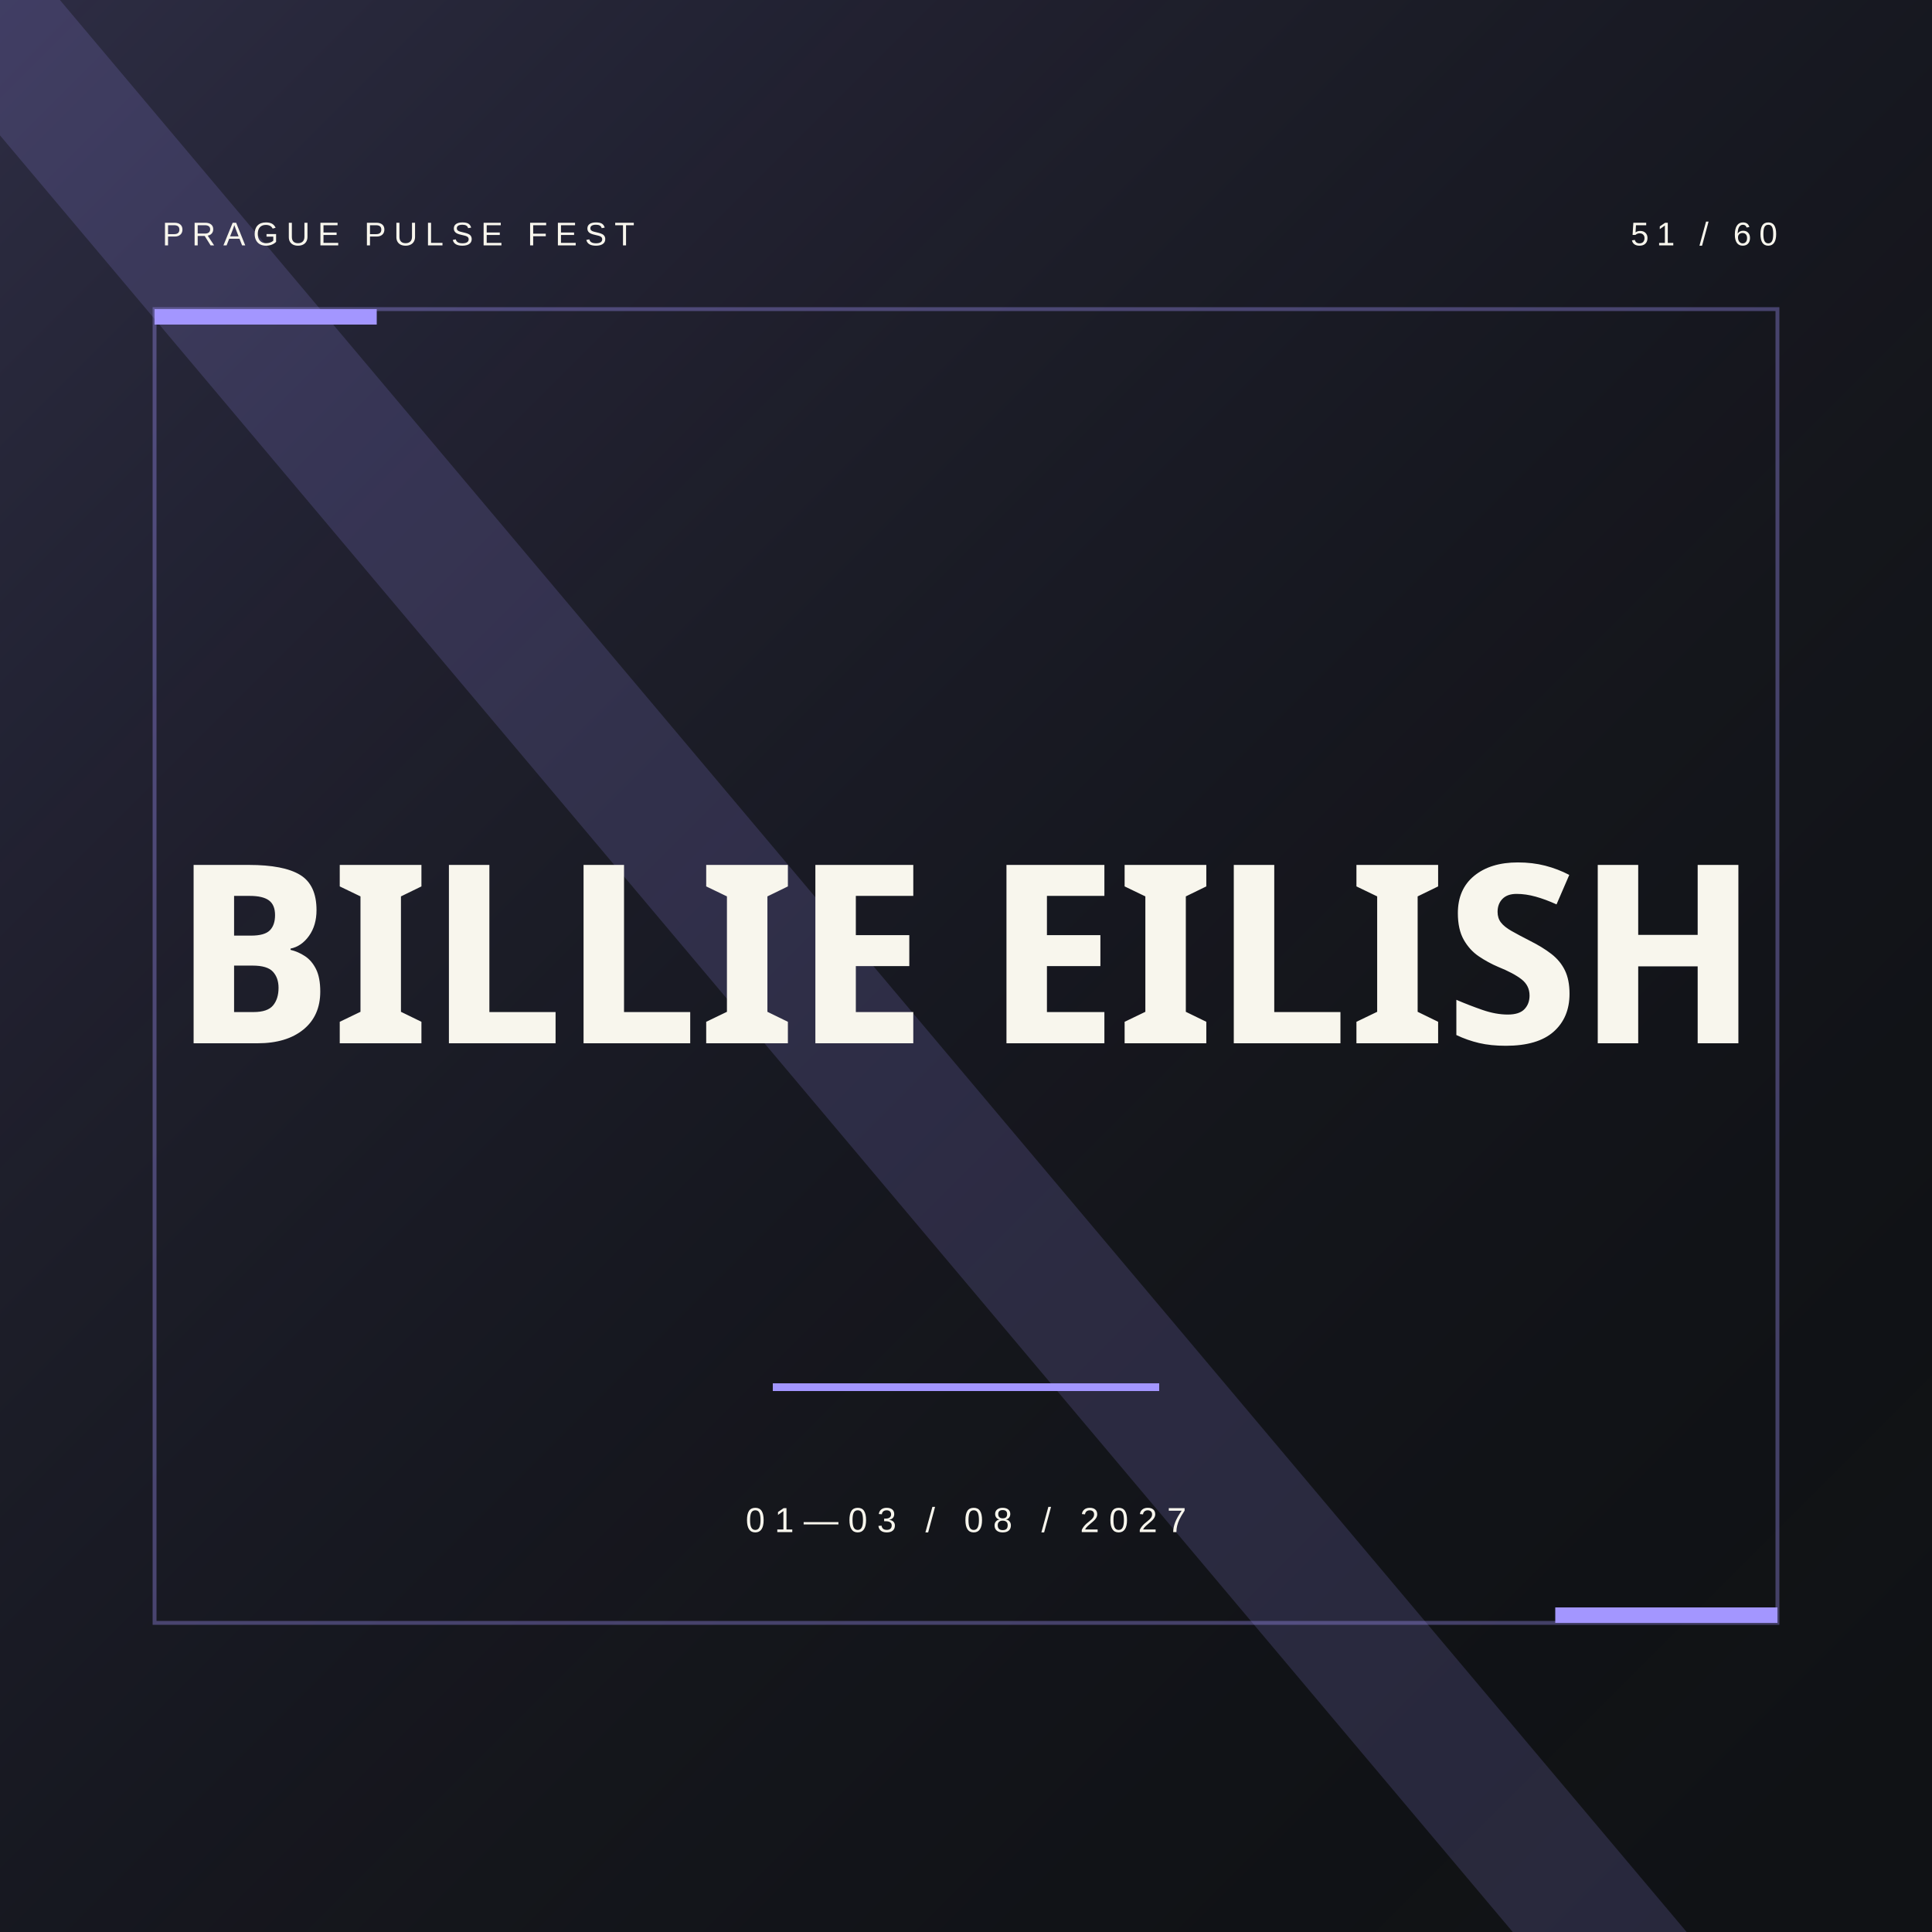
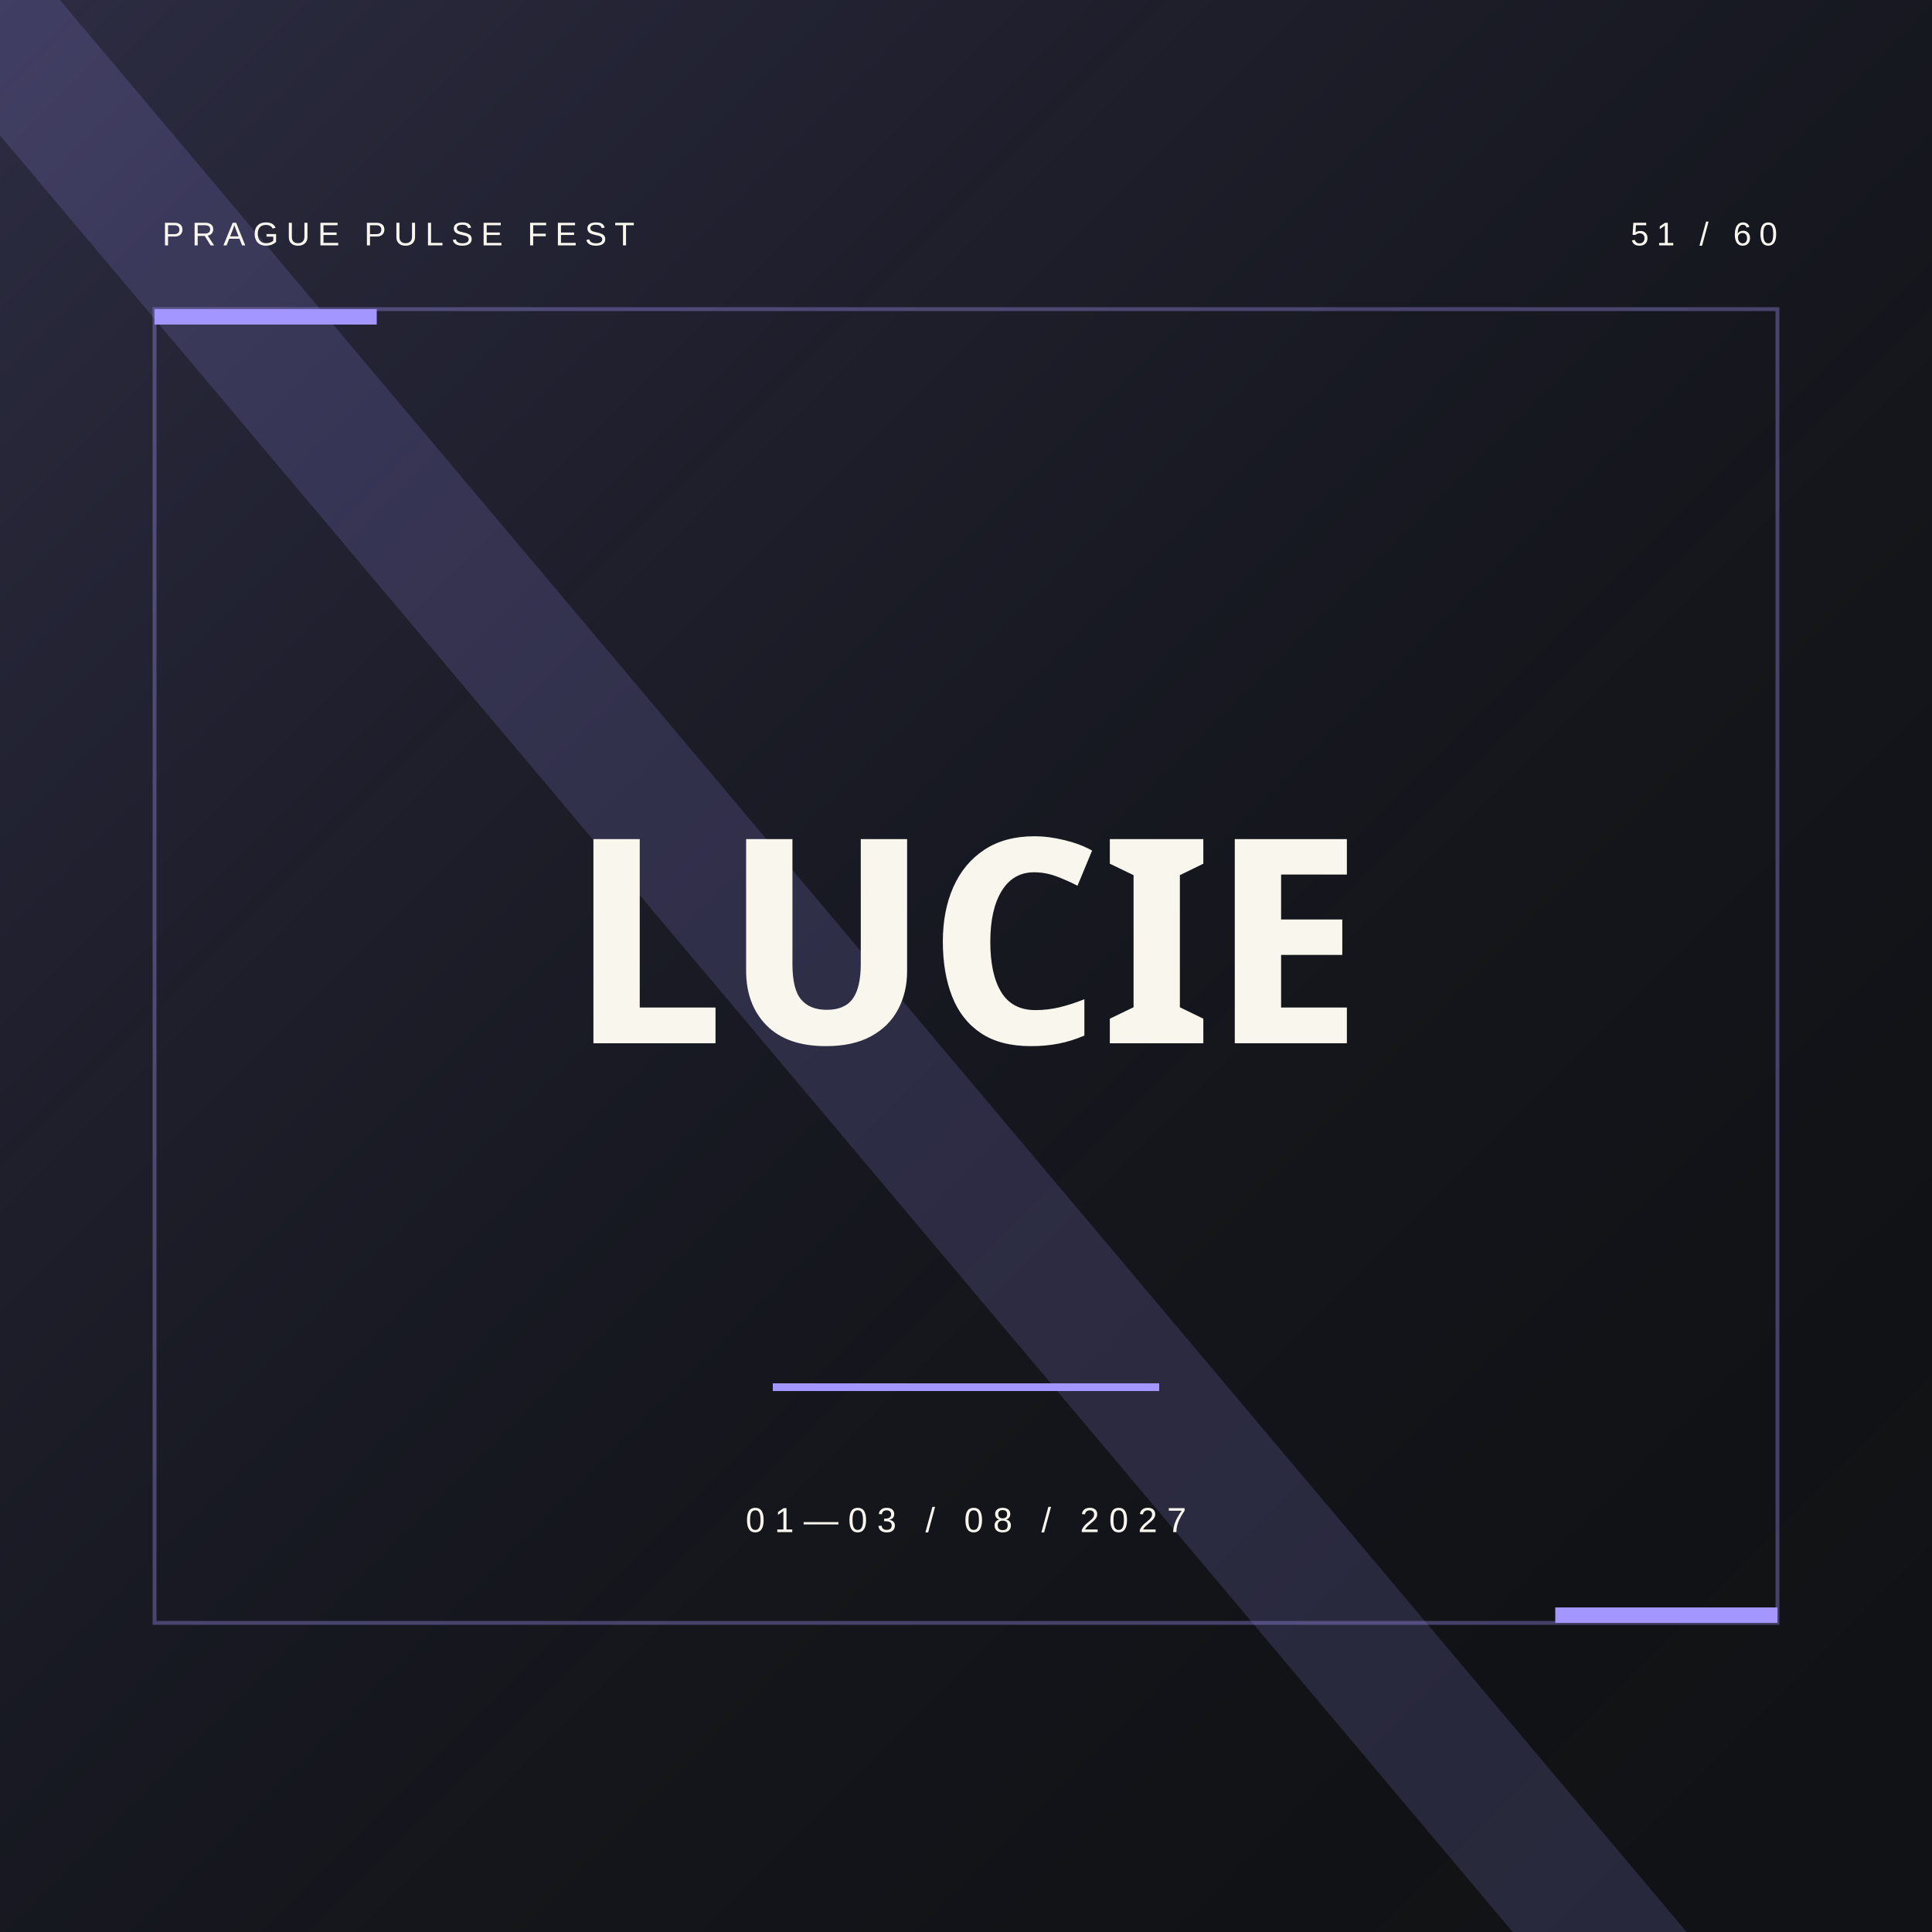
<svg xmlns="http://www.w3.org/2000/svg" width="1000" height="1000" viewBox="0 0 1000 1000" role="img" aria-labelledby="title desc">
  <defs>
    <linearGradient id="light" x1="0" y1="0" x2="1" y2="1">
      <stop stop-color="#a396ff" stop-opacity=".2" />
      <stop offset="1" stop-color="#080a0b" stop-opacity="0" />
    </linearGradient>
  </defs>
  <path fill="#101215" d="M0 0h1000v1000H0z" />
  <path fill="url(#light)" d="M0 0h1000v1000H0z" />
  <path fill="#a396ff" opacity=".17" d="M-59 0h90L873 1000h-90z" />
  <path fill="none" stroke="#a396ff" stroke-width="2" opacity=".35" d="M80 160h840v680H80z" />
  <path fill="#a396ff" d="M80 160h115v8H80zM805 832h115v8H805z" />
  <g fill="#f8f6ed" font-family="Arial,sans-serif" font-size="17" letter-spacing="4">
    <text x="84" y="127">PRAGUE PULSE FEST</text>
    <text x="920" y="127" text-anchor="end">51 / 60</text>
  </g>
-   <path fill="#f8f6ed" d="M128.789 447.682Q146.891 447.682 155.36 452.854Q163.828 458.026 163.828 471.085Q163.828 478.972 159.95 484.402Q156.071 489.833 150.382 490.997V491.643Q154.26 492.548 157.816 494.875Q161.372 497.203 163.57 501.599Q165.768 505.995 165.768 513.236Q165.768 525.777 157.04 532.889Q148.313 540.0 133.314 540.0H100.214V447.682ZM129.953 484.273Q136.935 484.273 139.65 481.558Q142.365 478.843 142.365 473.671Q142.365 468.37 139.197 466.042Q136.03 463.715 129.306 463.715H121.161V484.273ZM121.161 499.789V523.838H131.246Q138.486 523.838 141.331 520.412Q144.175 516.985 144.175 511.296Q144.175 506.124 141.266 502.956Q138.357 499.789 130.728 499.789ZM218.133 540.0H175.853V528.88L186.585 523.709V463.974L175.853 458.802V447.682H218.133V458.802L207.531 463.974V523.709L218.133 528.88ZM232.356 540.0V447.682H253.302V523.838H287.565V540.0ZM302.047 540.0V447.682H322.993V523.838H357.256V540.0ZM407.811 540.0H365.531V528.88L376.263 523.709V463.974L365.531 458.802V447.682H407.811V458.802L397.209 463.974V523.709L407.811 528.88ZM472.718 540.0H422.034V447.682H472.718V463.715H442.98V484.015H470.65V500.047H442.98V523.838H472.718ZM571.63 540.0H520.946V447.682H571.63V463.715H541.892V484.015H569.562V500.047H541.892V523.838H571.63ZM624.383 540.0H582.103V528.88L592.835 523.709V463.974L582.103 458.802V447.682H624.383V458.802L613.781 463.974V523.709L624.383 528.88ZM638.606 540.0V447.682H659.552V523.838H693.816V540.0ZM744.371 540.0H702.091V528.88L712.822 523.709V463.974L702.091 458.802V447.682H744.371V458.802L733.769 463.974V523.709L744.371 528.88ZM812.381 514.399Q812.381 526.682 804.171 533.988Q795.96 541.293 779.41 541.293Q771.652 541.293 765.576 539.871Q759.499 538.448 753.81 535.733V517.502Q760.404 520.347 767.321 522.739Q774.238 525.131 780.445 525.131Q786.392 525.131 789.043 522.351Q791.693 519.571 791.693 515.304Q791.693 510.132 787.556 506.9Q783.418 503.668 775.402 500.435Q770.23 498.237 765.446 495.005Q760.662 491.772 757.624 486.406Q754.585 481.041 754.585 472.636Q754.585 460.224 763.054 453.307Q771.523 446.389 785.617 446.389Q793.245 446.389 799.775 448.07Q806.304 449.751 812.252 452.854L805.658 468.111Q799.968 465.525 794.861 464.103Q789.754 462.681 784.97 462.681Q780.186 462.681 777.665 465.266Q775.143 467.852 775.143 471.99Q775.143 475.222 776.889 477.485Q778.635 479.748 782.384 481.881Q786.134 484.015 791.952 486.988Q798.417 490.221 803.007 493.776Q807.597 497.332 809.989 502.245Q812.381 507.159 812.381 514.399ZM899.786 540.0H878.71V500.177H847.938V540.0H826.991V447.682H847.938V483.885H878.71V447.682H899.786Z" />
+   <path fill="#f8f6ed" d="M307.156 540.0V434.328H331.132V521.5H370.352V540.0ZM469.512 502.704Q469.512 513.656 464.85 522.462Q460.188 531.268 450.864 536.374Q441.54 541.48 427.48 541.48Q407.352 541.48 396.77 530.75Q386.188 520.02 386.188 502.408V434.328H410.164V499.004Q410.164 512.028 414.678 517.356Q419.192 522.684 427.924 522.684Q437.248 522.684 441.392 516.912Q445.536 511.14 445.536 498.856V434.328H469.512ZM535.224 451.496Q524.42 451.496 518.5 461.116Q512.58 470.736 512.58 487.46Q512.58 504.332 518.278 513.582Q523.976 522.832 535.964 522.832Q542.328 522.832 548.47 521.352Q554.612 519.872 561.272 517.208V536.004Q554.76 538.816 548.1 540.148Q541.44 541.48 533.596 541.48Q517.76 541.48 507.696 534.746Q497.632 528.012 492.822 515.802Q488.012 503.592 488.012 487.312Q488.012 471.328 493.488 459.044Q498.964 446.76 509.546 439.804Q520.128 432.848 535.372 432.848Q542.772 432.848 550.986 434.846Q559.2 436.844 565.268 440.248L557.72 458.452Q552.244 455.64 546.694 453.568Q541.144 451.496 535.224 451.496ZM622.84 540.0H574.444V527.272L586.728 521.352V452.976L574.444 447.056V434.328H622.84V447.056L610.704 452.976V521.352L622.84 527.272ZM697.136 540.0H639.12V434.328H697.136V452.68H663.096V475.916H694.768V494.268H663.096V521.5H697.136Z" />
  <path stroke="#a396ff" stroke-width="4" d="M400 718h200" />
  <g font-family="Arial,sans-serif" font-size="18" letter-spacing="5" fill="#f8f6ed">
    <text x="500" y="793" text-anchor="middle">01—03 / 08 / 2027</text>
  </g>
</svg>
